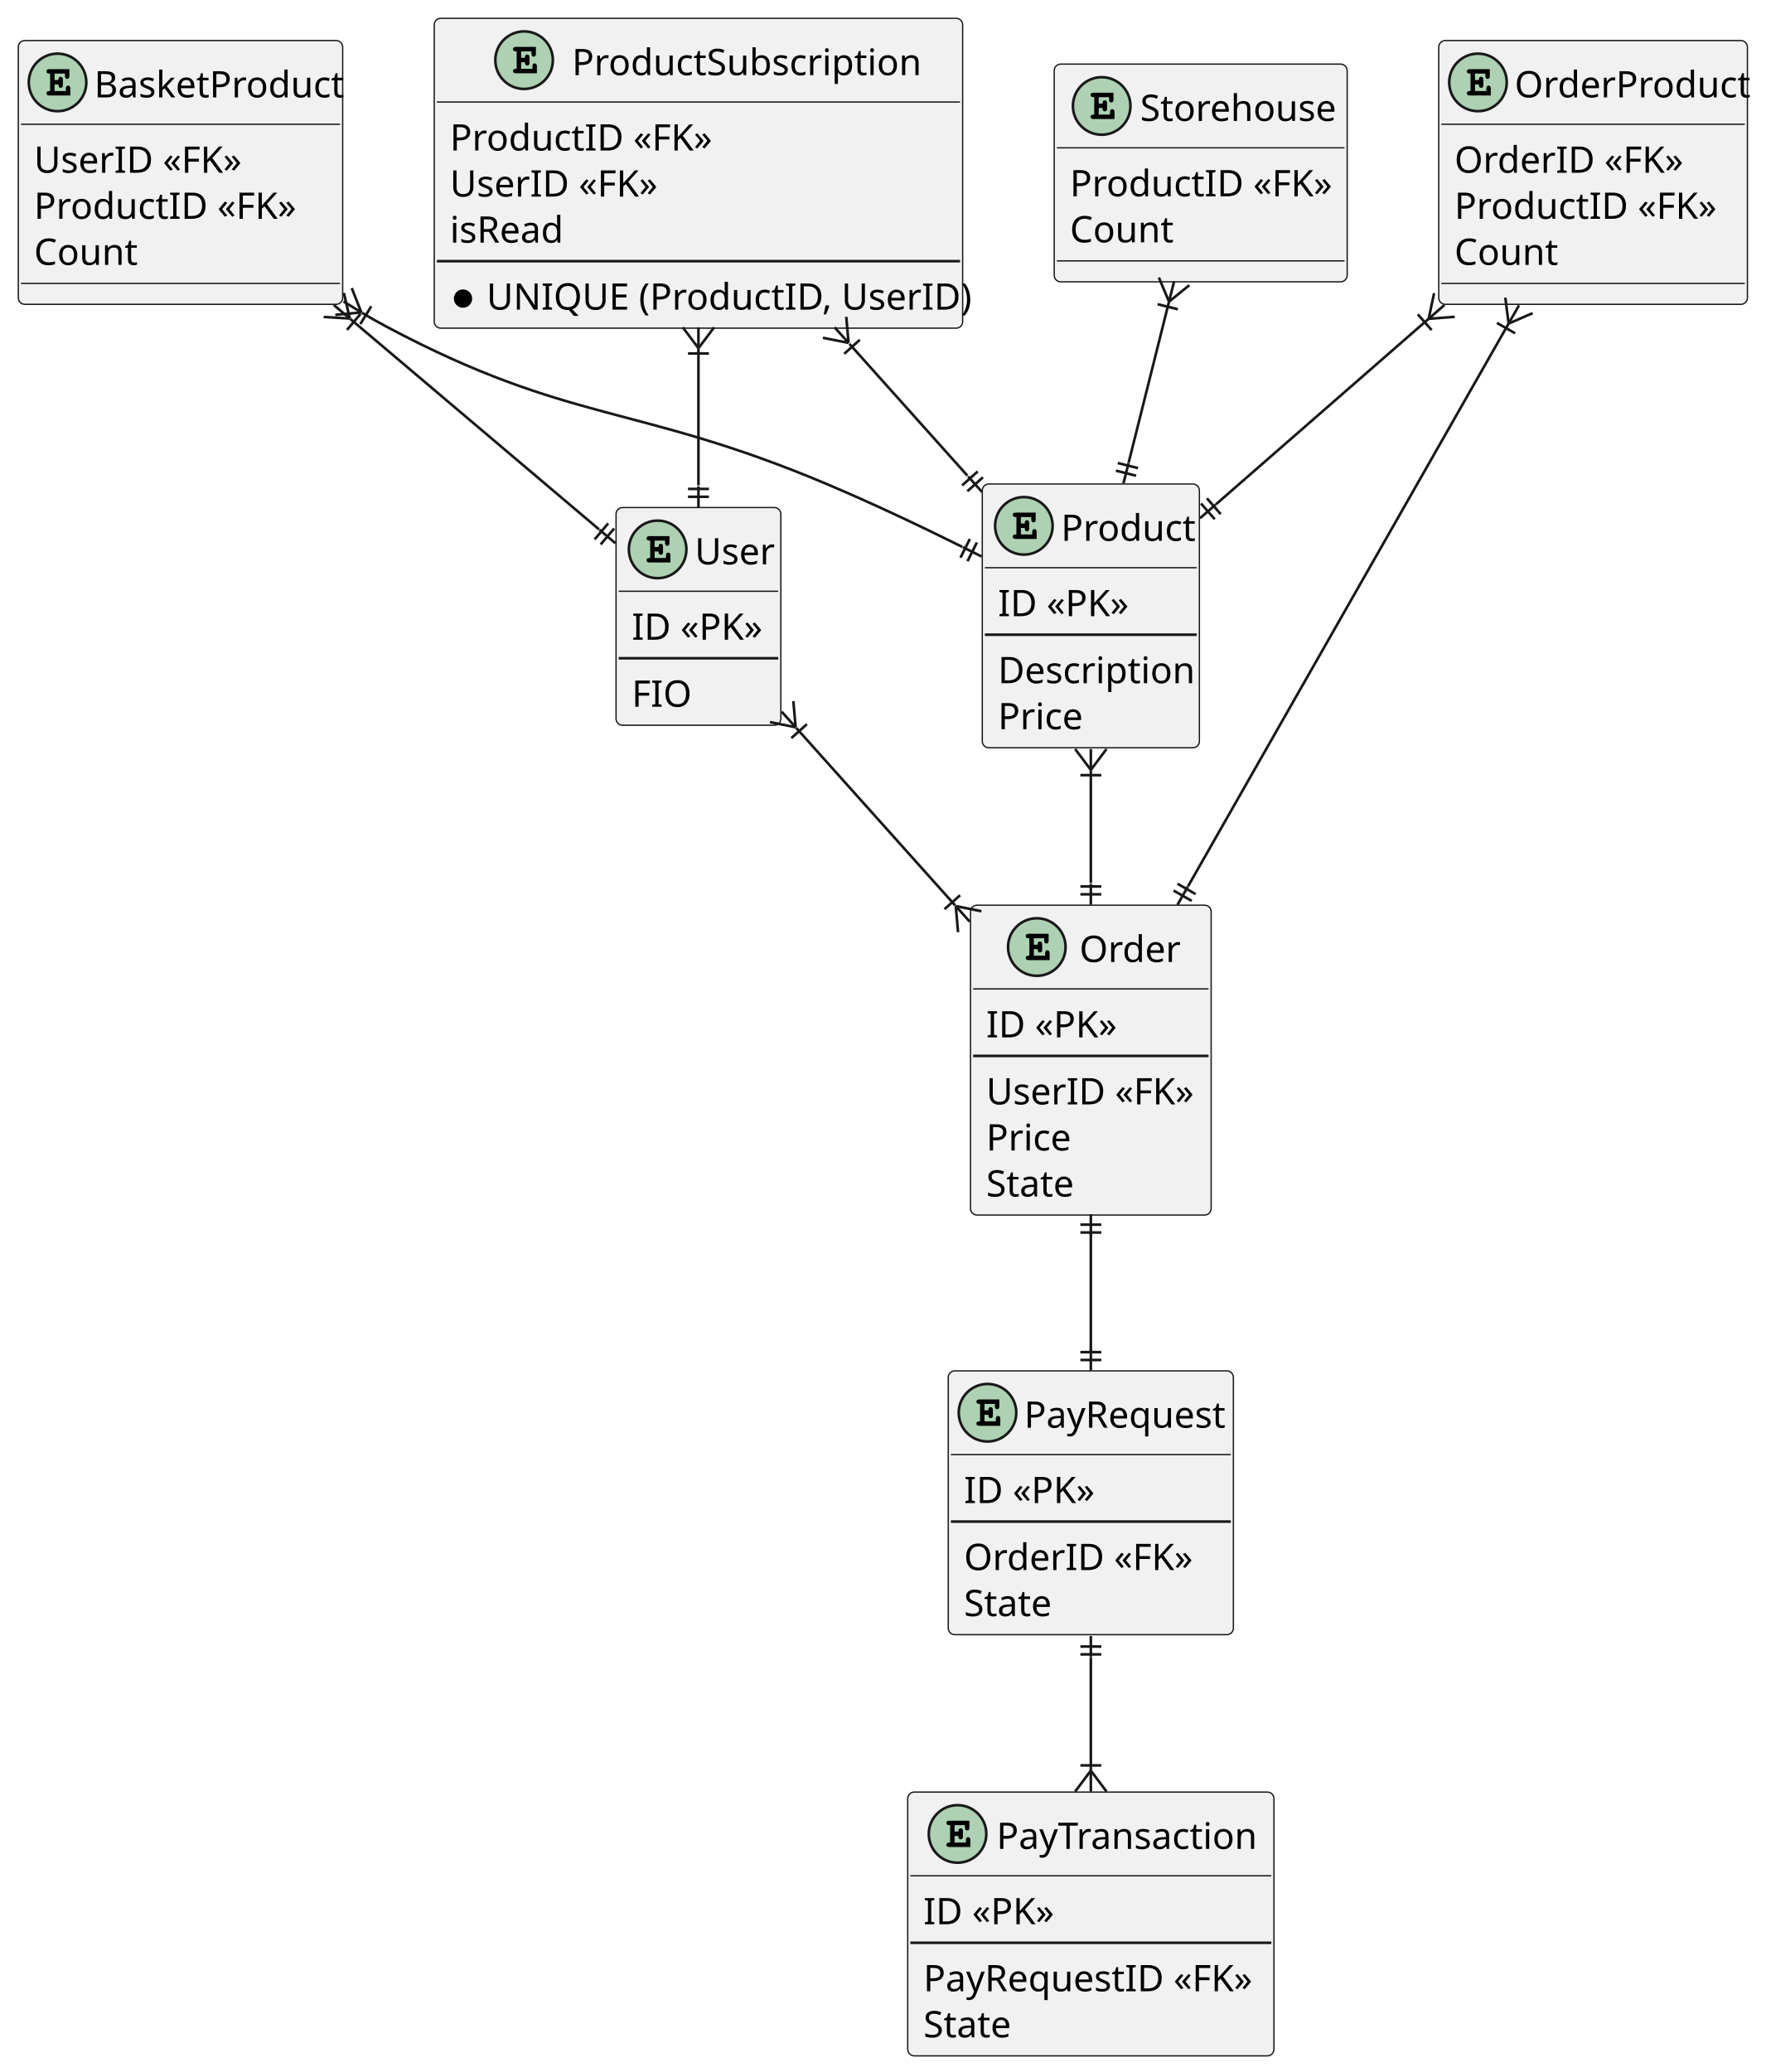
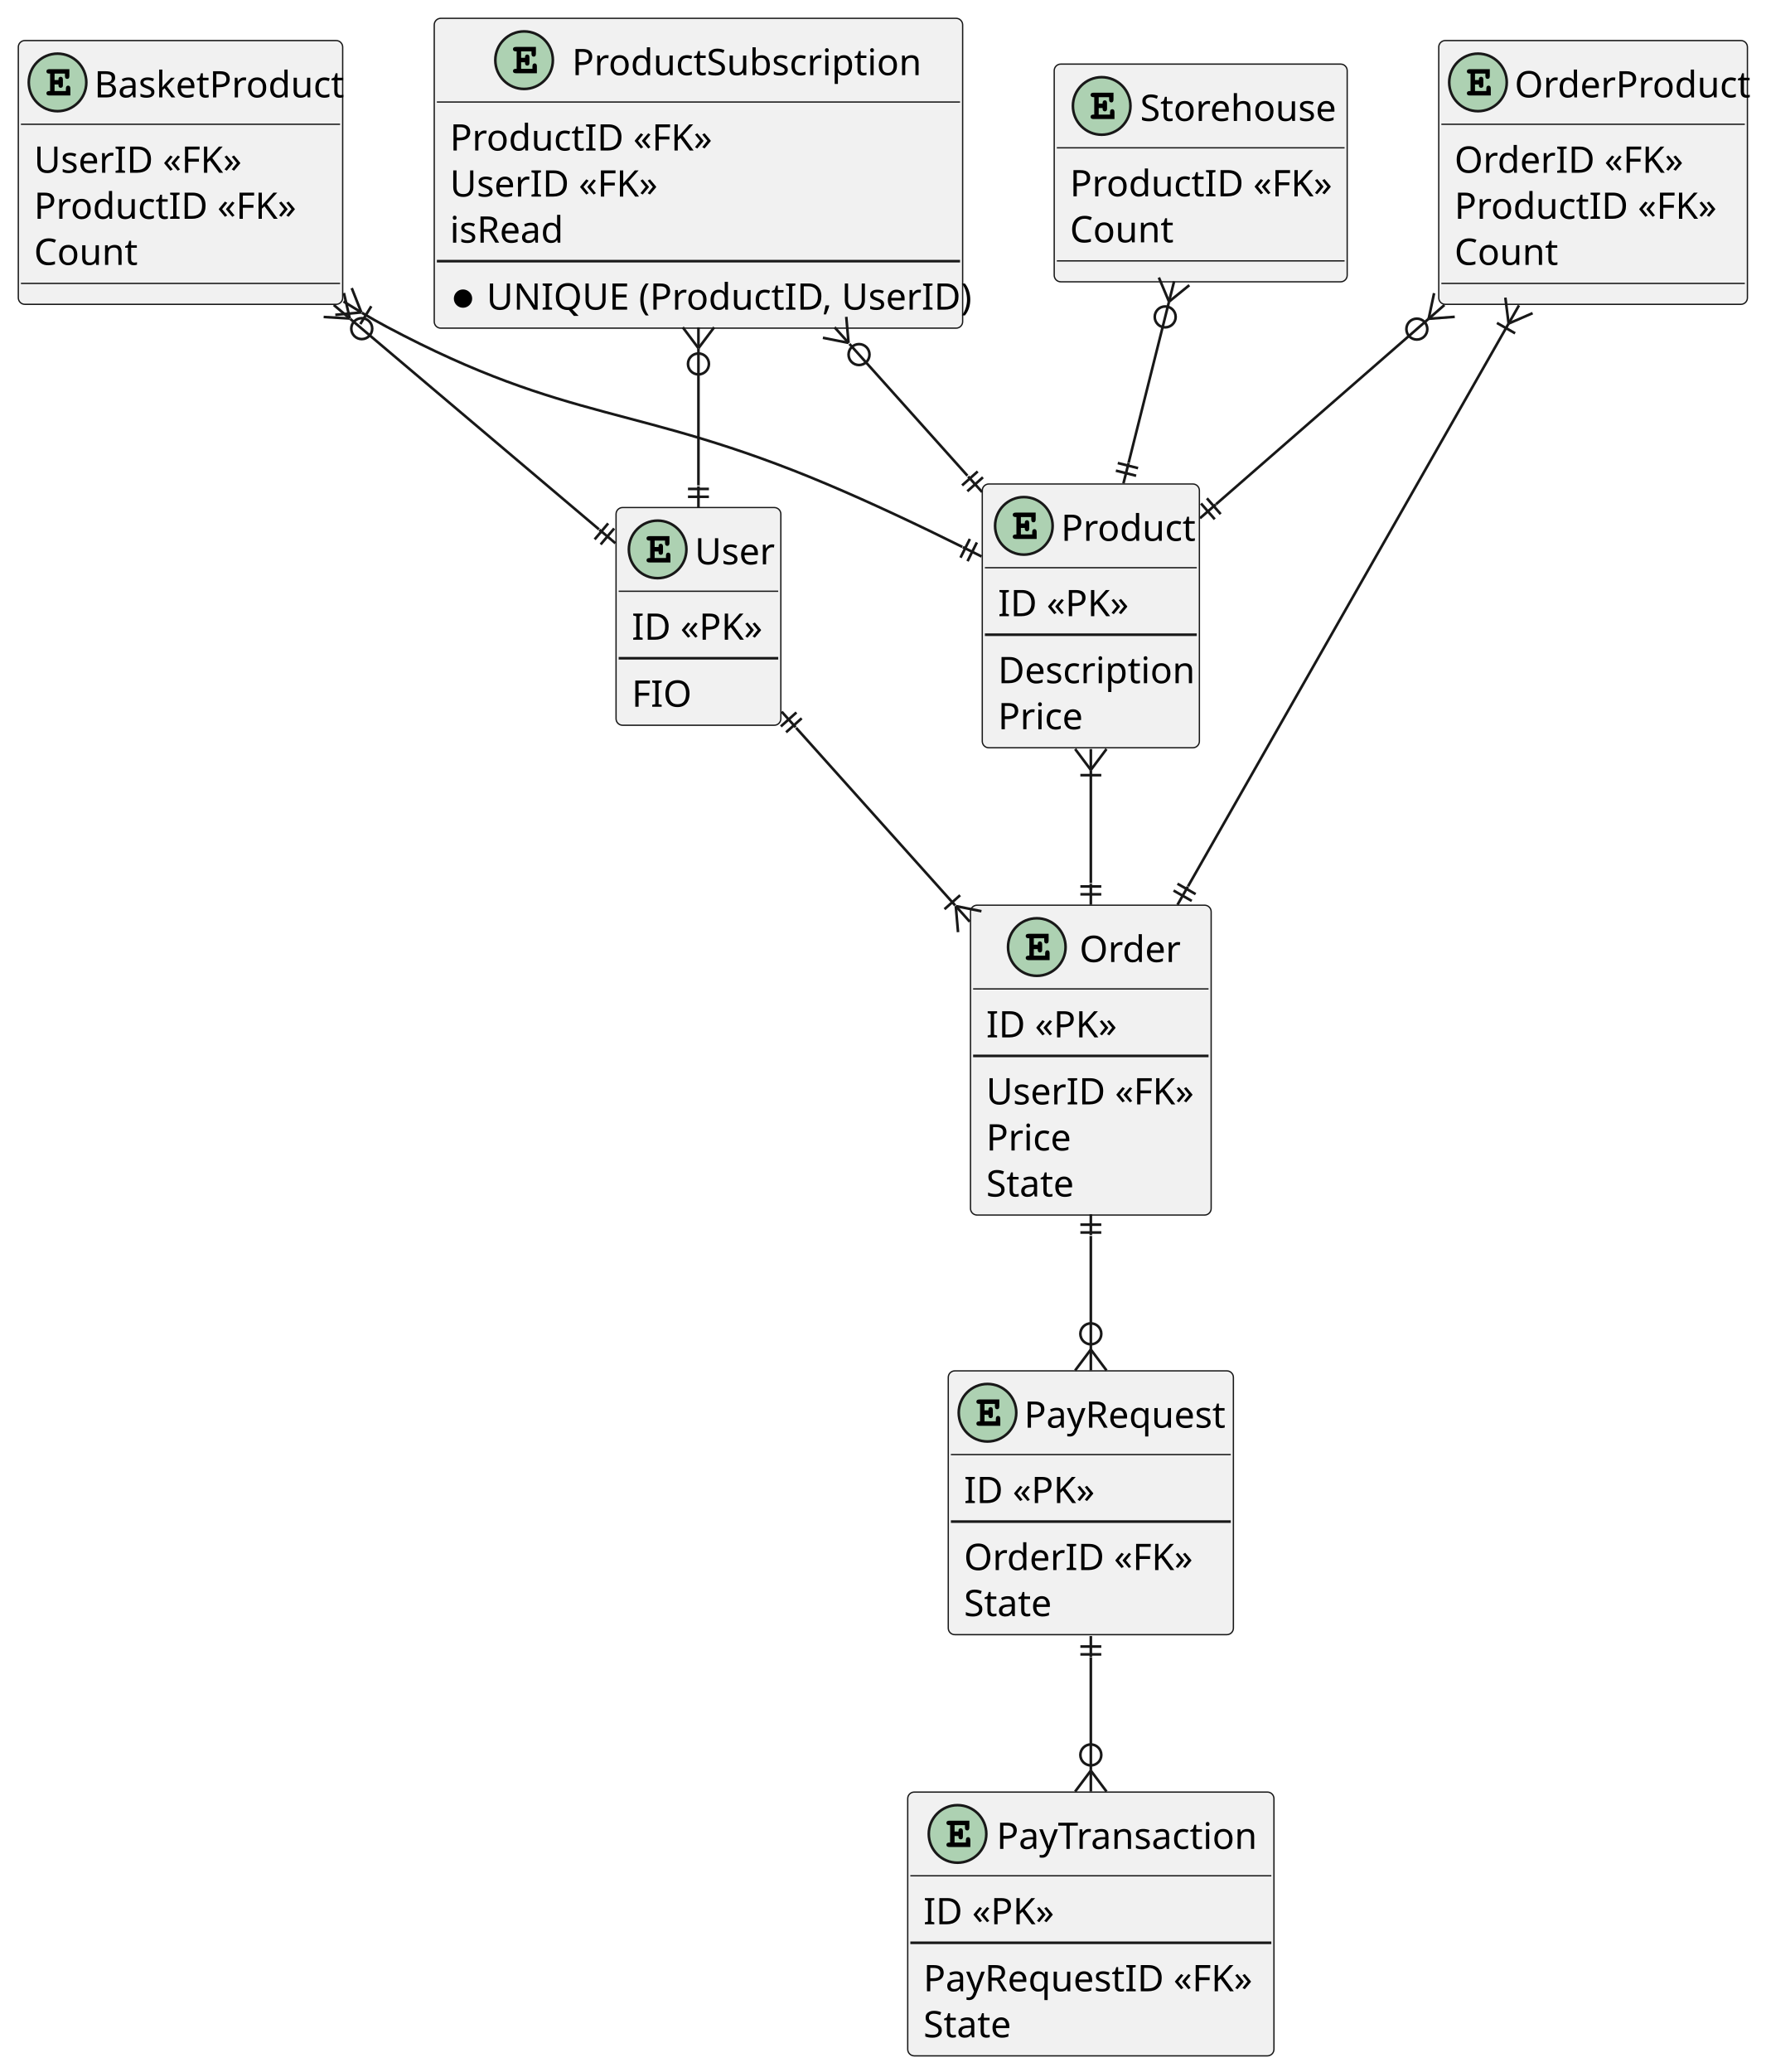
<svg xmlns="http://www.w3.org/2000/svg" version="1.1" width="675px" height="792px" viewBox="0, 0, 675, 792" preserveAspectRatio="none" contentStyleType="text/css" zoomAndPan="magnify" style="background:#FFFFFF;">
  <defs />
  <g>
    <g id="elem_User">
      <rect x="235.5" y="194" width="63" height="83.219" rx="2.5" ry="2.5" id="User" stroke-width="0.5" codeLine="1" style="fill:#F1F1F1;stroke:#181818;" />
      <ellipse cx="251.4" cy="210" rx="11" ry="11" stroke-width="1" style="fill:#ADD1B2;stroke:#181818;" />
-       <path d="M250.259 210.797 L250.259 213.297 L254.588 213.297 L254.588 212.375 Q254.588 211.766 254.83 211.5 Q255.072 211.234 255.447 211.234 Q255.822 211.234 256.056 211.5 Q256.291 211.766 256.291 212.375 L256.291 215 L248.291 215 Q247.666 215 247.408 214.766 Q247.15 214.531 247.15 214.141 Q247.15 213.766 247.416 213.531 Q247.681 213.297 248.291 213.297 L248.556 213.297 L248.556 206.641 L248.291 206.641 Q247.666 206.641 247.408 206.406 Q247.15 206.172 247.15 205.781 Q247.15 205.406 247.408 205.172 Q247.666 204.938 248.291 204.938 L255.916 204.938 L255.916 207.531 Q255.916 208.141 255.689 208.398 Q255.463 208.656 255.072 208.656 Q254.697 208.656 254.463 208.398 Q254.228 208.141 254.228 207.531 L254.228 206.641 L250.259 206.641 L250.259 209.094 L251.744 209.094 Q251.744 208.438 251.869 208.25 Q252.134 207.844 252.603 207.844 Q252.978 207.844 253.213 208.102 Q253.447 208.359 253.447 208.969 L253.447 210.938 Q253.447 211.484 253.322 211.672 Q253.056 212.062 252.603 212.062 Q252.134 212.062 251.869 211.656 Q251.744 211.469 251.744 210.797 L250.259 210.797 Z" style="fill:black;" />
+       <path d="M250.259 210.797 L250.259 213.297 L254.588 213.297 L254.588 212.375 Q254.588 211.766 254.822 211.5 Q255.072 211.234 255.447 211.234 Q255.822 211.234 256.056 211.5 Q256.291 211.766 256.291 212.375 L256.291 215 L248.291 215 Q247.666 215 247.4 214.766 Q247.15 214.531 247.15 214.141 Q247.15 213.766 247.416 213.531 Q247.681 213.297 248.291 213.297 L248.556 213.297 L248.556 206.641 L248.291 206.641 Q247.666 206.641 247.4 206.406 Q247.15 206.172 247.15 205.781 Q247.15 205.406 247.4 205.172 Q247.666 204.938 248.291 204.938 L255.916 204.938 L255.916 207.531 Q255.916 208.141 255.681 208.406 Q255.463 208.656 255.072 208.656 Q254.697 208.656 254.463 208.406 Q254.228 208.141 254.228 207.531 L254.228 206.641 L250.259 206.641 L250.259 209.094 L251.744 209.094 Q251.744 208.438 251.869 208.25 Q252.134 207.844 252.603 207.844 Q252.978 207.844 253.213 208.109 Q253.447 208.359 253.447 208.969 L253.447 210.938 Q253.447 211.484 253.322 211.672 Q253.056 212.062 252.603 212.062 Q252.134 212.062 251.869 211.656 Q251.744 211.469 251.744 210.797 L250.259 210.797 Z" style="fill:black;" />
      <text x="265.6" y="215.728" textLength="29" lengthAdjust="spacing" font-family="sans-serif" font-size="14" style="fill:black;">User</text>
      <line x1="236.5" y1="226" x2="297.5" y2="226" stroke-width="0.5" style="stroke:#181818;" />
      <text x="241.5" y="244.533" textLength="51" lengthAdjust="spacing" font-family="sans-serif" font-size="14" style="fill:black;">ID «PK»</text>
      <line x1="236.5" y1="251.609" x2="297.5" y2="251.609" stroke-width="1" style="stroke:#181818;" />
      <text x="241.5" y="270.143" textLength="23" lengthAdjust="spacing" font-family="sans-serif" font-size="14" style="fill:black;">FIO</text>
    </g>
    <g id="elem_Order">
      <rect x="371" y="346" width="92" height="118.438" rx="2.5" ry="2.5" id="Order" stroke-width="0.5" codeLine="6" style="fill:#F1F1F1;stroke:#181818;" />
      <ellipse cx="396.35" cy="362" rx="11" ry="11" stroke-width="1" style="fill:#ADD1B2;stroke:#181818;" />
-       <path d="M395.209 362.797 L395.209 365.297 L399.538 365.297 L399.538 364.375 Q399.538 363.766 399.78 363.5 Q400.022 363.234 400.397 363.234 Q400.772 363.234 401.006 363.5 Q401.241 363.766 401.241 364.375 L401.241 367 L393.241 367 Q392.616 367 392.358 366.766 Q392.1 366.531 392.1 366.141 Q392.1 365.766 392.366 365.531 Q392.631 365.297 393.241 365.297 L393.506 365.297 L393.506 358.641 L393.241 358.641 Q392.616 358.641 392.358 358.406 Q392.1 358.172 392.1 357.781 Q392.1 357.406 392.358 357.172 Q392.616 356.938 393.241 356.938 L400.866 356.938 L400.866 359.531 Q400.866 360.141 400.639 360.398 Q400.413 360.656 400.022 360.656 Q399.647 360.656 399.413 360.398 Q399.178 360.141 399.178 359.531 L399.178 358.641 L395.209 358.641 L395.209 361.094 L396.694 361.094 Q396.694 360.438 396.819 360.25 Q397.084 359.844 397.553 359.844 Q397.928 359.844 398.163 360.102 Q398.397 360.359 398.397 360.969 L398.397 362.938 Q398.397 363.484 398.272 363.672 Q398.006 364.062 397.553 364.062 Q397.084 364.062 396.819 363.656 Q396.694 363.469 396.694 362.797 L395.209 362.797 Z" style="fill:black;" />
+       <path d="M395.209 362.797 L395.209 365.297 L399.538 365.297 L399.538 364.375 Q399.538 363.766 399.772 363.5 Q400.022 363.234 400.397 363.234 Q400.772 363.234 401.006 363.5 Q401.241 363.766 401.241 364.375 L401.241 367 L393.241 367 Q392.616 367 392.35 366.766 Q392.1 366.531 392.1 366.141 Q392.1 365.766 392.366 365.531 Q392.631 365.297 393.241 365.297 L393.506 365.297 L393.506 358.641 L393.241 358.641 Q392.616 358.641 392.35 358.406 Q392.1 358.172 392.1 357.781 Q392.1 357.406 392.35 357.172 Q392.616 356.938 393.241 356.938 L400.866 356.938 L400.866 359.531 Q400.866 360.141 400.631 360.406 Q400.413 360.656 400.022 360.656 Q399.647 360.656 399.413 360.406 Q399.178 360.141 399.178 359.531 L399.178 358.641 L395.209 358.641 L395.209 361.094 L396.694 361.094 Q396.694 360.438 396.819 360.25 Q397.084 359.844 397.553 359.844 Q397.928 359.844 398.163 360.109 Q398.397 360.359 398.397 360.969 L398.397 362.938 Q398.397 363.484 398.272 363.672 Q398.006 364.062 397.553 364.062 Q397.084 364.062 396.819 363.656 Q396.694 363.469 396.694 362.797 L395.209 362.797 Z" style="fill:black;" />
      <text x="412.65" y="367.728" textLength="37" lengthAdjust="spacing" font-family="sans-serif" font-size="14" style="fill:black;">Order</text>
      <line x1="372" y1="378" x2="462" y2="378" stroke-width="0.5" style="stroke:#181818;" />
      <text x="377" y="396.533" textLength="51" lengthAdjust="spacing" font-family="sans-serif" font-size="14" style="fill:black;">ID «PK»</text>
      <line x1="372" y1="403.609" x2="462" y2="403.609" stroke-width="1" style="stroke:#181818;" />
      <text x="377" y="422.143" textLength="80" lengthAdjust="spacing" font-family="sans-serif" font-size="14" style="fill:black;">UserID «FK»</text>
      <text x="377" y="439.752" textLength="32" lengthAdjust="spacing" font-family="sans-serif" font-size="14" style="fill:black;">Price</text>
      <text x="377" y="457.361" textLength="33" lengthAdjust="spacing" font-family="sans-serif" font-size="14" style="fill:black;">State</text>
    </g>
    <g id="elem_Product">
      <rect x="375.5" y="185" width="83" height="100.828" rx="2.5" ry="2.5" id="Product" stroke-width="0.5" codeLine="18" style="fill:#F1F1F1;stroke:#181818;" />
      <ellipse cx="391.4" cy="201" rx="11" ry="11" stroke-width="1" style="fill:#ADD1B2;stroke:#181818;" />
-       <path d="M390.259 201.797 L390.259 204.297 L394.587 204.297 L394.587 203.375 Q394.587 202.766 394.83 202.5 Q395.072 202.234 395.447 202.234 Q395.822 202.234 396.056 202.5 Q396.291 202.766 396.291 203.375 L396.291 206 L388.291 206 Q387.666 206 387.408 205.766 Q387.15 205.531 387.15 205.141 Q387.15 204.766 387.416 204.531 Q387.681 204.297 388.291 204.297 L388.556 204.297 L388.556 197.641 L388.291 197.641 Q387.666 197.641 387.408 197.406 Q387.15 197.172 387.15 196.781 Q387.15 196.406 387.408 196.172 Q387.666 195.938 388.291 195.938 L395.916 195.938 L395.916 198.531 Q395.916 199.141 395.689 199.398 Q395.462 199.656 395.072 199.656 Q394.697 199.656 394.462 199.398 Q394.228 199.141 394.228 198.531 L394.228 197.641 L390.259 197.641 L390.259 200.094 L391.744 200.094 Q391.744 199.438 391.869 199.25 Q392.134 198.844 392.603 198.844 Q392.978 198.844 393.212 199.102 Q393.447 199.359 393.447 199.969 L393.447 201.938 Q393.447 202.484 393.322 202.672 Q393.056 203.062 392.603 203.062 Q392.134 203.062 391.869 202.656 Q391.744 202.469 391.744 201.797 L390.259 201.797 Z" style="fill:black;" />
+       <path d="M390.259 201.797 L390.259 204.297 L394.587 204.297 L394.587 203.375 Q394.587 202.766 394.822 202.5 Q395.072 202.234 395.447 202.234 Q395.822 202.234 396.056 202.5 Q396.291 202.766 396.291 203.375 L396.291 206 L388.291 206 Q387.666 206 387.4 205.766 Q387.15 205.531 387.15 205.141 Q387.15 204.766 387.416 204.531 Q387.681 204.297 388.291 204.297 L388.556 204.297 L388.556 197.641 L388.291 197.641 Q387.666 197.641 387.4 197.406 Q387.15 197.172 387.15 196.781 Q387.15 196.406 387.4 196.172 Q387.666 195.938 388.291 195.938 L395.916 195.938 L395.916 198.531 Q395.916 199.141 395.681 199.406 Q395.462 199.656 395.072 199.656 Q394.697 199.656 394.462 199.406 Q394.228 199.141 394.228 198.531 L394.228 197.641 L390.259 197.641 L390.259 200.094 L391.744 200.094 Q391.744 199.438 391.869 199.25 Q392.134 198.844 392.603 198.844 Q392.978 198.844 393.212 199.109 Q393.447 199.359 393.447 199.969 L393.447 201.938 Q393.447 202.484 393.322 202.672 Q393.056 203.062 392.603 203.062 Q392.134 203.062 391.869 202.656 Q391.744 202.469 391.744 201.797 L390.259 201.797 Z" style="fill:black;" />
      <text x="405.6" y="206.728" textLength="49" lengthAdjust="spacing" font-family="sans-serif" font-size="14" style="fill:black;">Product</text>
      <line x1="376.5" y1="217" x2="457.5" y2="217" stroke-width="0.5" style="stroke:#181818;" />
      <text x="381.5" y="235.533" textLength="51" lengthAdjust="spacing" font-family="sans-serif" font-size="14" style="fill:black;">ID «PK»</text>
      <line x1="376.5" y1="242.609" x2="457.5" y2="242.609" stroke-width="1" style="stroke:#181818;" />
      <text x="381.5" y="261.143" textLength="71" lengthAdjust="spacing" font-family="sans-serif" font-size="14" style="fill:black;">Description</text>
      <text x="381.5" y="278.752" textLength="32" lengthAdjust="spacing" font-family="sans-serif" font-size="14" style="fill:black;">Price</text>
    </g>
    <g id="elem_BasketProduct">
      <rect x="7" y="15.5" width="124" height="100.828" rx="2.5" ry="2.5" id="BasketProduct" stroke-width="0.5" codeLine="26" style="fill:#F1F1F1;stroke:#181818;" />
      <ellipse cx="22" cy="31.5" rx="11" ry="11" stroke-width="1" style="fill:#ADD1B2;stroke:#181818;" />
-       <path d="M20.859 32.297 L20.859 34.797 L25.188 34.797 L25.188 33.875 Q25.188 33.266 25.43 33 Q25.672 32.734 26.047 32.734 Q26.422 32.734 26.656 33 Q26.891 33.266 26.891 33.875 L26.891 36.5 L18.891 36.5 Q18.266 36.5 18.008 36.266 Q17.75 36.031 17.75 35.641 Q17.75 35.266 18.016 35.031 Q18.281 34.797 18.891 34.797 L19.156 34.797 L19.156 28.141 L18.891 28.141 Q18.266 28.141 18.008 27.906 Q17.75 27.672 17.75 27.281 Q17.75 26.906 18.008 26.672 Q18.266 26.438 18.891 26.438 L26.516 26.438 L26.516 29.031 Q26.516 29.641 26.289 29.898 Q26.062 30.156 25.672 30.156 Q25.297 30.156 25.062 29.898 Q24.828 29.641 24.828 29.031 L24.828 28.141 L20.859 28.141 L20.859 30.594 L22.344 30.594 Q22.344 29.938 22.469 29.75 Q22.734 29.344 23.203 29.344 Q23.578 29.344 23.812 29.602 Q24.047 29.859 24.047 30.469 L24.047 32.438 Q24.047 32.984 23.922 33.172 Q23.656 33.562 23.203 33.562 Q22.734 33.562 22.469 33.156 Q22.344 32.969 22.344 32.297 L20.859 32.297 Z" style="fill:black;" />
+       <path d="M20.859 32.297 L20.859 34.797 L25.188 34.797 L25.188 33.875 Q25.188 33.266 25.422 33 Q25.672 32.734 26.047 32.734 Q26.422 32.734 26.656 33 Q26.891 33.266 26.891 33.875 L26.891 36.5 L18.891 36.5 Q18.266 36.5 18 36.266 Q17.75 36.031 17.75 35.641 Q17.75 35.266 18.016 35.031 Q18.281 34.797 18.891 34.797 L19.156 34.797 L19.156 28.141 L18.891 28.141 Q18.266 28.141 18 27.906 Q17.75 27.672 17.75 27.281 Q17.75 26.906 18 26.672 Q18.266 26.438 18.891 26.438 L26.516 26.438 L26.516 29.031 Q26.516 29.641 26.281 29.906 Q26.062 30.156 25.672 30.156 Q25.297 30.156 25.062 29.906 Q24.828 29.641 24.828 29.031 L24.828 28.141 L20.859 28.141 L20.859 30.594 L22.344 30.594 Q22.344 29.938 22.469 29.75 Q22.734 29.344 23.203 29.344 Q23.578 29.344 23.812 29.609 Q24.047 29.859 24.047 30.469 L24.047 32.438 Q24.047 32.984 23.922 33.172 Q23.656 33.562 23.203 33.562 Q22.734 33.562 22.469 33.156 Q22.344 32.969 22.344 32.297 L20.859 32.297 Z" style="fill:black;" />
      <text x="36" y="37.228" textLength="92" lengthAdjust="spacing" font-family="sans-serif" font-size="14" style="fill:black;">BasketProduct</text>
      <line x1="8" y1="47.5" x2="130" y2="47.5" stroke-width="0.5" style="stroke:#181818;" />
      <text x="13" y="66.033" textLength="80" lengthAdjust="spacing" font-family="sans-serif" font-size="14" style="fill:black;">UserID «FK»</text>
      <text x="13" y="83.643" textLength="100" lengthAdjust="spacing" font-family="sans-serif" font-size="14" style="fill:black;">ProductID «FK»</text>
      <text x="13" y="101.252" textLength="38" lengthAdjust="spacing" font-family="sans-serif" font-size="14" style="fill:black;">Count</text>
      <line x1="8" y1="108.328" x2="130" y2="108.328" stroke-width="0.5" style="stroke:#181818;" />
    </g>
    <g id="elem_OrderProduct">
      <rect x="550" y="15.5" width="118" height="100.828" rx="2.5" ry="2.5" id="OrderProduct" stroke-width="0.5" codeLine="32" style="fill:#F1F1F1;stroke:#181818;" />
      <ellipse cx="565" cy="31.5" rx="11" ry="11" stroke-width="1" style="fill:#ADD1B2;stroke:#181818;" />
-       <path d="M563.859 32.297 L563.859 34.797 L568.188 34.797 L568.188 33.875 Q568.188 33.266 568.43 33 Q568.672 32.734 569.047 32.734 Q569.422 32.734 569.656 33 Q569.891 33.266 569.891 33.875 L569.891 36.5 L561.891 36.5 Q561.266 36.5 561.008 36.266 Q560.75 36.031 560.75 35.641 Q560.75 35.266 561.016 35.031 Q561.281 34.797 561.891 34.797 L562.156 34.797 L562.156 28.141 L561.891 28.141 Q561.266 28.141 561.008 27.906 Q560.75 27.672 560.75 27.281 Q560.75 26.906 561.008 26.672 Q561.266 26.438 561.891 26.438 L569.516 26.438 L569.516 29.031 Q569.516 29.641 569.289 29.898 Q569.062 30.156 568.672 30.156 Q568.297 30.156 568.062 29.898 Q567.828 29.641 567.828 29.031 L567.828 28.141 L563.859 28.141 L563.859 30.594 L565.344 30.594 Q565.344 29.938 565.469 29.75 Q565.734 29.344 566.203 29.344 Q566.578 29.344 566.812 29.602 Q567.047 29.859 567.047 30.469 L567.047 32.438 Q567.047 32.984 566.922 33.172 Q566.656 33.562 566.203 33.562 Q565.734 33.562 565.469 33.156 Q565.344 32.969 565.344 32.297 L563.859 32.297 Z" style="fill:black;" />
+       <path d="M563.859 32.297 L563.859 34.797 L568.188 34.797 L568.188 33.875 Q568.188 33.266 568.422 33 Q568.672 32.734 569.047 32.734 Q569.422 32.734 569.656 33 Q569.891 33.266 569.891 33.875 L569.891 36.5 L561.891 36.5 Q561.266 36.5 561 36.266 Q560.75 36.031 560.75 35.641 Q560.75 35.266 561.016 35.031 Q561.281 34.797 561.891 34.797 L562.156 34.797 L562.156 28.141 L561.891 28.141 Q561.266 28.141 561 27.906 Q560.75 27.672 560.75 27.281 Q560.75 26.906 561 26.672 Q561.266 26.438 561.891 26.438 L569.516 26.438 L569.516 29.031 Q569.516 29.641 569.281 29.906 Q569.062 30.156 568.672 30.156 Q568.297 30.156 568.062 29.906 Q567.828 29.641 567.828 29.031 L567.828 28.141 L563.859 28.141 L563.859 30.594 L565.344 30.594 Q565.344 29.938 565.469 29.75 Q565.734 29.344 566.203 29.344 Q566.578 29.344 566.812 29.609 Q567.047 29.859 567.047 30.469 L567.047 32.438 Q567.047 32.984 566.922 33.172 Q566.656 33.562 566.203 33.562 Q565.734 33.562 565.469 33.156 Q565.344 32.969 565.344 32.297 L563.859 32.297 Z" style="fill:black;" />
      <text x="579" y="37.228" textLength="86" lengthAdjust="spacing" font-family="sans-serif" font-size="14" style="fill:black;">OrderProduct</text>
      <line x1="551" y1="47.5" x2="667" y2="47.5" stroke-width="0.5" style="stroke:#181818;" />
      <text x="556" y="66.033" textLength="88" lengthAdjust="spacing" font-family="sans-serif" font-size="14" style="fill:black;">OrderID «FK»</text>
      <text x="556" y="83.643" textLength="100" lengthAdjust="spacing" font-family="sans-serif" font-size="14" style="fill:black;">ProductID «FK»</text>
      <text x="556" y="101.252" textLength="38" lengthAdjust="spacing" font-family="sans-serif" font-size="14" style="fill:black;">Count</text>
      <line x1="551" y1="108.328" x2="667" y2="108.328" stroke-width="0.5" style="stroke:#181818;" />
    </g>
    <g id="elem_PayRequest">
      <rect x="362.5" y="524" width="109" height="100.828" rx="2.5" ry="2.5" id="PayRequest" stroke-width="0.5" codeLine="39" style="fill:#F1F1F1;stroke:#181818;" />
      <ellipse cx="377.5" cy="540" rx="11" ry="11" stroke-width="1" style="fill:#ADD1B2;stroke:#181818;" />
-       <path d="M376.359 540.797 L376.359 543.297 L380.688 543.297 L380.688 542.375 Q380.688 541.766 380.93 541.5 Q381.172 541.234 381.547 541.234 Q381.922 541.234 382.156 541.5 Q382.391 541.766 382.391 542.375 L382.391 545 L374.391 545 Q373.766 545 373.508 544.766 Q373.25 544.531 373.25 544.141 Q373.25 543.766 373.516 543.531 Q373.781 543.297 374.391 543.297 L374.656 543.297 L374.656 536.641 L374.391 536.641 Q373.766 536.641 373.508 536.406 Q373.25 536.172 373.25 535.781 Q373.25 535.406 373.508 535.172 Q373.766 534.938 374.391 534.938 L382.016 534.938 L382.016 537.531 Q382.016 538.141 381.789 538.398 Q381.562 538.656 381.172 538.656 Q380.797 538.656 380.562 538.398 Q380.328 538.141 380.328 537.531 L380.328 536.641 L376.359 536.641 L376.359 539.094 L377.844 539.094 Q377.844 538.438 377.969 538.25 Q378.234 537.844 378.703 537.844 Q379.078 537.844 379.312 538.102 Q379.547 538.359 379.547 538.969 L379.547 540.938 Q379.547 541.484 379.422 541.672 Q379.156 542.062 378.703 542.062 Q378.234 542.062 377.969 541.656 Q377.844 541.469 377.844 540.797 L376.359 540.797 Z" style="fill:black;" />
+       <path d="M376.359 540.797 L376.359 543.297 L380.688 543.297 L380.688 542.375 Q380.688 541.766 380.922 541.5 Q381.172 541.234 381.547 541.234 Q381.922 541.234 382.156 541.5 Q382.391 541.766 382.391 542.375 L382.391 545 L374.391 545 Q373.766 545 373.5 544.766 Q373.25 544.531 373.25 544.141 Q373.25 543.766 373.516 543.531 Q373.781 543.297 374.391 543.297 L374.656 543.297 L374.656 536.641 L374.391 536.641 Q373.766 536.641 373.5 536.406 Q373.25 536.172 373.25 535.781 Q373.25 535.406 373.5 535.172 Q373.766 534.938 374.391 534.938 L382.016 534.938 L382.016 537.531 Q382.016 538.141 381.781 538.406 Q381.562 538.656 381.172 538.656 Q380.797 538.656 380.562 538.406 Q380.328 538.141 380.328 537.531 L380.328 536.641 L376.359 536.641 L376.359 539.094 L377.844 539.094 Q377.844 538.438 377.969 538.25 Q378.234 537.844 378.703 537.844 Q379.078 537.844 379.312 538.109 Q379.547 538.359 379.547 538.969 L379.547 540.938 Q379.547 541.484 379.422 541.672 Q379.156 542.062 378.703 542.062 Q378.234 542.062 377.969 541.656 Q377.844 541.469 377.844 540.797 L376.359 540.797 Z" style="fill:black;" />
      <text x="391.5" y="545.729" textLength="77" lengthAdjust="spacing" font-family="sans-serif" font-size="14" style="fill:black;">PayRequest</text>
      <line x1="363.5" y1="556" x2="470.5" y2="556" stroke-width="0.5" style="stroke:#181818;" />
      <text x="368.5" y="574.533" textLength="51" lengthAdjust="spacing" font-family="sans-serif" font-size="14" style="fill:black;">ID «PK»</text>
      <line x1="363.5" y1="581.609" x2="470.5" y2="581.609" stroke-width="1" style="stroke:#181818;" />
      <text x="368.5" y="600.143" textLength="88" lengthAdjust="spacing" font-family="sans-serif" font-size="14" style="fill:black;">OrderID «FK»</text>
      <text x="368.5" y="617.752" textLength="33" lengthAdjust="spacing" font-family="sans-serif" font-size="14" style="fill:black;">State</text>
    </g>
    <g id="elem_PayTransaction">
      <rect x="347" y="685" width="140" height="100.828" rx="2.5" ry="2.5" id="PayTransaction" stroke-width="0.5" codeLine="46" style="fill:#F1F1F1;stroke:#181818;" />
      <ellipse cx="366.05" cy="701" rx="11" ry="11" stroke-width="1" style="fill:#ADD1B2;stroke:#181818;" />
-       <path d="M364.909 701.797 L364.909 704.297 L369.238 704.297 L369.238 703.375 Q369.238 702.766 369.48 702.5 Q369.722 702.234 370.097 702.234 Q370.472 702.234 370.706 702.5 Q370.941 702.766 370.941 703.375 L370.941 706 L362.941 706 Q362.316 706 362.058 705.766 Q361.8 705.531 361.8 705.141 Q361.8 704.766 362.066 704.531 Q362.331 704.297 362.941 704.297 L363.206 704.297 L363.206 697.641 L362.941 697.641 Q362.316 697.641 362.058 697.406 Q361.8 697.172 361.8 696.781 Q361.8 696.406 362.058 696.172 Q362.316 695.938 362.941 695.938 L370.566 695.938 L370.566 698.531 Q370.566 699.141 370.339 699.398 Q370.113 699.656 369.722 699.656 Q369.347 699.656 369.113 699.398 Q368.878 699.141 368.878 698.531 L368.878 697.641 L364.909 697.641 L364.909 700.094 L366.394 700.094 Q366.394 699.438 366.519 699.25 Q366.784 698.844 367.253 698.844 Q367.628 698.844 367.863 699.102 Q368.097 699.359 368.097 699.969 L368.097 701.938 Q368.097 702.484 367.972 702.672 Q367.706 703.062 367.253 703.062 Q366.784 703.062 366.519 702.656 Q366.394 702.469 366.394 701.797 L364.909 701.797 Z" style="fill:black;" />
+       <path d="M364.909 701.797 L364.909 704.297 L369.238 704.297 L369.238 703.375 Q369.238 702.766 369.472 702.5 Q369.722 702.234 370.097 702.234 Q370.472 702.234 370.706 702.5 Q370.941 702.766 370.941 703.375 L370.941 706 L362.941 706 Q362.316 706 362.05 705.766 Q361.8 705.531 361.8 705.141 Q361.8 704.766 362.066 704.531 Q362.331 704.297 362.941 704.297 L363.206 704.297 L363.206 697.641 L362.941 697.641 Q362.316 697.641 362.05 697.406 Q361.8 697.172 361.8 696.781 Q361.8 696.406 362.05 696.172 Q362.316 695.938 362.941 695.938 L370.566 695.938 L370.566 698.531 Q370.566 699.141 370.331 699.406 Q370.113 699.656 369.722 699.656 Q369.347 699.656 369.113 699.406 Q368.878 699.141 368.878 698.531 L368.878 697.641 L364.909 697.641 L364.909 700.094 L366.394 700.094 Q366.394 699.438 366.519 699.25 Q366.784 698.844 367.253 698.844 Q367.628 698.844 367.863 699.109 Q368.097 699.359 368.097 699.969 L368.097 701.938 Q368.097 702.484 367.972 702.672 Q367.706 703.062 367.253 703.062 Q366.784 703.062 366.519 702.656 Q366.394 702.469 366.394 701.797 L364.909 701.797 Z" style="fill:black;" />
      <text x="380.95" y="706.729" textLength="99" lengthAdjust="spacing" font-family="sans-serif" font-size="14" style="fill:black;">PayTransaction</text>
      <line x1="348" y1="717" x2="486" y2="717" stroke-width="0.5" style="stroke:#181818;" />
      <text x="353" y="735.533" textLength="51" lengthAdjust="spacing" font-family="sans-serif" font-size="14" style="fill:black;">ID «PK»</text>
      <line x1="348" y1="742.609" x2="486" y2="742.609" stroke-width="1" style="stroke:#181818;" />
      <text x="353" y="761.143" textLength="128" lengthAdjust="spacing" font-family="sans-serif" font-size="14" style="fill:black;">PayRequestID «FK»</text>
      <text x="353" y="778.752" textLength="33" lengthAdjust="spacing" font-family="sans-serif" font-size="14" style="fill:black;">State</text>
    </g>
    <g id="elem_Storehouse">
      <rect x="403" y="24.5" width="112" height="83.219" rx="2.5" ry="2.5" id="Storehouse" stroke-width="0.5" codeLine="53" style="fill:#F1F1F1;stroke:#181818;" />
      <ellipse cx="421.15" cy="40.5" rx="11" ry="11" stroke-width="1" style="fill:#ADD1B2;stroke:#181818;" />
-       <path d="M420.009 41.297 L420.009 43.797 L424.337 43.797 L424.337 42.875 Q424.337 42.266 424.58 42 Q424.822 41.734 425.197 41.734 Q425.572 41.734 425.806 42 Q426.041 42.266 426.041 42.875 L426.041 45.5 L418.041 45.5 Q417.416 45.5 417.158 45.266 Q416.9 45.031 416.9 44.641 Q416.9 44.266 417.166 44.031 Q417.431 43.797 418.041 43.797 L418.306 43.797 L418.306 37.141 L418.041 37.141 Q417.416 37.141 417.158 36.906 Q416.9 36.672 416.9 36.281 Q416.9 35.906 417.158 35.672 Q417.416 35.438 418.041 35.438 L425.666 35.438 L425.666 38.031 Q425.666 38.641 425.439 38.898 Q425.212 39.156 424.822 39.156 Q424.447 39.156 424.212 38.898 Q423.978 38.641 423.978 38.031 L423.978 37.141 L420.009 37.141 L420.009 39.594 L421.494 39.594 Q421.494 38.938 421.619 38.75 Q421.884 38.344 422.353 38.344 Q422.728 38.344 422.962 38.602 Q423.197 38.859 423.197 39.469 L423.197 41.438 Q423.197 41.984 423.072 42.172 Q422.806 42.562 422.353 42.562 Q421.884 42.562 421.619 42.156 Q421.494 41.969 421.494 41.297 L420.009 41.297 Z" style="fill:black;" />
+       <path d="M420.009 41.297 L420.009 43.797 L424.337 43.797 L424.337 42.875 Q424.337 42.266 424.572 42 Q424.822 41.734 425.197 41.734 Q425.572 41.734 425.806 42 Q426.041 42.266 426.041 42.875 L426.041 45.5 L418.041 45.5 Q417.416 45.5 417.15 45.266 Q416.9 45.031 416.9 44.641 Q416.9 44.266 417.166 44.031 Q417.431 43.797 418.041 43.797 L418.306 43.797 L418.306 37.141 L418.041 37.141 Q417.416 37.141 417.15 36.906 Q416.9 36.672 416.9 36.281 Q416.9 35.906 417.15 35.672 Q417.416 35.438 418.041 35.438 L425.666 35.438 L425.666 38.031 Q425.666 38.641 425.431 38.906 Q425.212 39.156 424.822 39.156 Q424.447 39.156 424.212 38.906 Q423.978 38.641 423.978 38.031 L423.978 37.141 L420.009 37.141 L420.009 39.594 L421.494 39.594 Q421.494 38.938 421.619 38.75 Q421.884 38.344 422.353 38.344 Q422.728 38.344 422.962 38.609 Q423.197 38.859 423.197 39.469 L423.197 41.438 Q423.197 41.984 423.072 42.172 Q422.806 42.562 422.353 42.562 Q421.884 42.562 421.619 42.156 Q421.494 41.969 421.494 41.297 L420.009 41.297 Z" style="fill:black;" />
      <text x="435.85" y="46.228" textLength="73" lengthAdjust="spacing" font-family="sans-serif" font-size="14" style="fill:black;">Storehouse</text>
      <line x1="404" y1="56.5" x2="514" y2="56.5" stroke-width="0.5" style="stroke:#181818;" />
      <text x="409" y="75.033" textLength="100" lengthAdjust="spacing" font-family="sans-serif" font-size="14" style="fill:black;">ProductID «FK»</text>
      <text x="409" y="92.643" textLength="38" lengthAdjust="spacing" font-family="sans-serif" font-size="14" style="fill:black;">Count</text>
      <line x1="404" y1="99.719" x2="514" y2="99.719" stroke-width="0.5" style="stroke:#181818;" />
    </g>
    <g id="elem_ProductSubscription">
      <rect x="166" y="7" width="202" height="118.438" rx="2.5" ry="2.5" id="ProductSubscription" stroke-width="0.5" codeLine="58" style="fill:#F1F1F1;stroke:#181818;" />
      <ellipse cx="200.35" cy="23" rx="11" ry="11" stroke-width="1" style="fill:#ADD1B2;stroke:#181818;" />
-       <path d="M199.209 23.797 L199.209 26.297 L203.537 26.297 L203.537 25.375 Q203.537 24.766 203.78 24.5 Q204.022 24.234 204.397 24.234 Q204.772 24.234 205.006 24.5 Q205.241 24.766 205.241 25.375 L205.241 28 L197.241 28 Q196.616 28 196.358 27.766 Q196.1 27.531 196.1 27.141 Q196.1 26.766 196.366 26.531 Q196.631 26.297 197.241 26.297 L197.506 26.297 L197.506 19.641 L197.241 19.641 Q196.616 19.641 196.358 19.406 Q196.1 19.172 196.1 18.781 Q196.1 18.406 196.358 18.172 Q196.616 17.938 197.241 17.938 L204.866 17.938 L204.866 20.531 Q204.866 21.141 204.639 21.398 Q204.412 21.656 204.022 21.656 Q203.647 21.656 203.412 21.398 Q203.178 21.141 203.178 20.531 L203.178 19.641 L199.209 19.641 L199.209 22.094 L200.694 22.094 Q200.694 21.438 200.819 21.25 Q201.084 20.844 201.553 20.844 Q201.928 20.844 202.162 21.102 Q202.397 21.359 202.397 21.969 L202.397 23.938 Q202.397 24.484 202.272 24.672 Q202.006 25.062 201.553 25.062 Q201.084 25.062 200.819 24.656 Q200.694 24.469 200.694 23.797 L199.209 23.797 Z" style="fill:black;" />
+       <path d="M199.209 23.797 L199.209 26.297 L203.537 26.297 L203.537 25.375 Q203.537 24.766 203.772 24.5 Q204.022 24.234 204.397 24.234 Q204.772 24.234 205.006 24.5 Q205.241 24.766 205.241 25.375 L205.241 28 L197.241 28 Q196.616 28 196.35 27.766 Q196.1 27.531 196.1 27.141 Q196.1 26.766 196.366 26.531 Q196.631 26.297 197.241 26.297 L197.506 26.297 L197.506 19.641 L197.241 19.641 Q196.616 19.641 196.35 19.406 Q196.1 19.172 196.1 18.781 Q196.1 18.406 196.35 18.172 Q196.616 17.938 197.241 17.938 L204.866 17.938 L204.866 20.531 Q204.866 21.141 204.631 21.406 Q204.412 21.656 204.022 21.656 Q203.647 21.656 203.412 21.406 Q203.178 21.141 203.178 20.531 L203.178 19.641 L199.209 19.641 L199.209 22.094 L200.694 22.094 Q200.694 21.438 200.819 21.25 Q201.084 20.844 201.553 20.844 Q201.928 20.844 202.162 21.109 Q202.397 21.359 202.397 21.969 L202.397 23.938 Q202.397 24.484 202.272 24.672 Q202.006 25.062 201.553 25.062 Q201.084 25.062 200.819 24.656 Q200.694 24.469 200.694 23.797 L199.209 23.797 Z" style="fill:black;" />
      <text x="218.65" y="28.729" textLength="127" lengthAdjust="spacing" font-family="sans-serif" font-size="14" style="fill:black;">ProductSubscription</text>
      <line x1="167" y1="39" x2="367" y2="39" stroke-width="0.5" style="stroke:#181818;" />
      <text x="172" y="57.533" textLength="100" lengthAdjust="spacing" font-family="sans-serif" font-size="14" style="fill:black;">ProductID «FK»</text>
      <text x="172" y="75.143" textLength="80" lengthAdjust="spacing" font-family="sans-serif" font-size="14" style="fill:black;">UserID «FK»</text>
      <text x="172" y="92.752" textLength="44" lengthAdjust="spacing" font-family="sans-serif" font-size="14" style="fill:black;">isRead</text>
      <line x1="167" y1="99.828" x2="367" y2="99.828" stroke-width="1" style="stroke:#181818;" />
      <ellipse cx="177" cy="114.133" rx="3" ry="3" stroke-width="1" style="fill:black;stroke:black;" />
      <text x="186" y="118.361" textLength="176" lengthAdjust="spacing" font-family="sans-serif" font-size="14" style="fill:black;">UNIQUE (ProductID, UserID)</text>
    </g>
    <g id="link_User_Order">
      <path d="M304.34 278.2 C322.71 298.71 345.14 323.76 365.14 346.09" id="User-Order" stroke-width="1" codeLine="67" style="fill:none;stroke:#181818;" />
      <line x1="365.377" y1="346.347" x2="375.182" y2="348.31" stroke-width="1" style="stroke:#181818;" />
      <line x1="365.377" y1="346.347" x2="366.238" y2="356.31" stroke-width="1" style="stroke:#181818;" />
      <line x1="365.377" y1="346.347" x2="370.71" y2="352.31" stroke-width="1" style="stroke:#181818;" />
      <line x1="367.024" y1="342.19" x2="361.062" y2="347.523" stroke-width="1" style="stroke:#181818;" />
-       <line x1="304.151" y1="277.976" x2="294.343" y2="276.026" stroke-width="1" style="stroke:#181818;" />
-       <line x1="304.151" y1="277.976" x2="303.277" y2="268.014" stroke-width="1" style="stroke:#181818;" />
+       <line x1="298.503" y1="277.668" x2="304.459" y2="272.327" stroke-width="1" style="stroke:#181818;" />
+       <line x1="300.506" y1="279.902" x2="306.462" y2="274.56" stroke-width="1" style="stroke:#181818;" />
      <line x1="304.151" y1="277.976" x2="298.81" y2="272.02" stroke-width="1" style="stroke:#181818;" />
-       <line x1="302.509" y1="282.135" x2="308.465" y2="276.794" stroke-width="1" style="stroke:#181818;" />
    </g>
    <g id="link_BasketProduct_User">
      <path d="M133.88 121.88 C165.36 148.52 202.09 179.59 228.98 202.34" id="BasketProduct-User" stroke-width="1" codeLine="69" style="fill:none;stroke:#181818;" />
      <line x1="234.779" y1="202.003" x2="229.613" y2="208.111" stroke-width="1" style="stroke:#181818;" />
      <line x1="232.488" y1="200.065" x2="227.322" y2="206.174" stroke-width="1" style="stroke:#181818;" />
      <line x1="229.142" y1="202.474" x2="235.25" y2="207.64" stroke-width="1" style="stroke:#181818;" />
      <line x1="133.708" y1="121.746" x2="123.725" y2="121.161" stroke-width="1" style="stroke:#181818;" />
      <line x1="133.708" y1="121.746" x2="131.475" y2="111.999" stroke-width="1" style="stroke:#181818;" />
      <line x1="133.708" y1="121.746" x2="127.6" y2="116.58" stroke-width="1" style="stroke:#181818;" />
-       <line x1="132.652" y1="126.092" x2="137.818" y2="119.984" stroke-width="1" style="stroke:#181818;" />
+       <ellipse cx="138.289" cy="125.621" rx="4" ry="4" stroke-width="1" style="fill:none;stroke:#181818;" />
    </g>
    <g id="link_BasketProduct_Product">
      <path d="M138.34 119.55 C141.56 121.47 144.79 123.29 148 125 C218.02 162.19 242.95 154.17 316 185 C333.16 192.24 351.56 200.96 367.88 209.05" id="BasketProduct-Product" stroke-width="1" codeLine="70" style="fill:none;stroke:#181818;" />
      <line x1="373.437" y1="207.345" x2="369.865" y2="214.503" stroke-width="1" style="stroke:#181818;" />
      <line x1="370.752" y1="206.005" x2="367.18" y2="213.164" stroke-width="1" style="stroke:#181818;" />
      <line x1="368.072" y1="209.138" x2="375.23" y2="212.71" stroke-width="1" style="stroke:#181818;" />
      <line x1="138.137" y1="119.417" x2="128.18" y2="120.343" stroke-width="1" style="stroke:#181818;" />
      <line x1="138.137" y1="119.417" x2="134.46" y2="110.118" stroke-width="1" style="stroke:#181818;" />
      <line x1="138.137" y1="119.417" x2="131.32" y2="115.23" stroke-width="1" style="stroke:#181818;" />
      <line x1="137.747" y1="123.872" x2="141.935" y2="117.056" stroke-width="1" style="stroke:#181818;" />
    </g>
    <g id="link_Product_Order">
      <path d="M417 294.34 C417 308.26 417 323.25 417 337.53" id="Product-Order" stroke-width="1" codeLine="72" style="fill:none;stroke:#181818;" />
      <line x1="421" y1="341.84" x2="413" y2="341.84" stroke-width="1" style="stroke:#181818;" />
      <line x1="421" y1="338.84" x2="413" y2="338.84" stroke-width="1" style="stroke:#181818;" />
      <line x1="417" y1="337.84" x2="417" y2="345.84" stroke-width="1" style="stroke:#181818;" />
      <line x1="417" y1="294.3" x2="411" y2="286.3" stroke-width="1" style="stroke:#181818;" />
      <line x1="417" y1="294.3" x2="423" y2="286.3" stroke-width="1" style="stroke:#181818;" />
      <line x1="417" y1="294.3" x2="417" y2="286.3" stroke-width="1" style="stroke:#181818;" />
      <line x1="413" y1="296.3" x2="421" y2="296.3" stroke-width="1" style="stroke:#181818;" />
    </g>
    <g id="link_OrderProduct_Order">
      <path d="M576.7 123.69 C542.84 183.12 489.73 276.35 454.16 338.78" id="OrderProduct-Order" stroke-width="1" codeLine="73" style="fill:none;stroke:#181818;" />
      <line x1="455.577" y1="344.369" x2="448.629" y2="340.403" stroke-width="1" style="stroke:#181818;" />
      <line x1="457.064" y1="341.764" x2="450.116" y2="337.798" stroke-width="1" style="stroke:#181818;" />
      <line x1="454.086" y1="338.912" x2="450.12" y2="345.86" stroke-width="1" style="stroke:#181818;" />
      <line x1="576.709" y1="123.68" x2="575.457" y2="113.759" stroke-width="1" style="stroke:#181818;" />
      <line x1="576.709" y1="123.68" x2="585.883" y2="119.701" stroke-width="1" style="stroke:#181818;" />
      <line x1="576.709" y1="123.68" x2="580.67" y2="116.73" stroke-width="1" style="stroke:#181818;" />
      <line x1="572.243" y1="123.437" x2="579.193" y2="127.399" stroke-width="1" style="stroke:#181818;" />
    </g>
    <g id="link_OrderProduct_Product">
      <path d="M546.13 121.85 C519.69 144.91 489.43 171.31 464.85 192.75" id="OrderProduct-Product" stroke-width="1" codeLine="74" style="fill:none;stroke:#181818;" />
      <line x1="464.374" y1="198.476" x2="459.116" y2="192.446" stroke-width="1" style="stroke:#181818;" />
      <line x1="466.635" y1="196.504" x2="461.377" y2="190.475" stroke-width="1" style="stroke:#181818;" />
      <line x1="464.76" y1="192.832" x2="458.73" y2="198.09" stroke-width="1" style="stroke:#181818;" />
      <line x1="546.148" y1="121.846" x2="548.221" y2="112.063" stroke-width="1" style="stroke:#181818;" />
      <line x1="546.148" y1="121.846" x2="556.12" y2="121.097" stroke-width="1" style="stroke:#181818;" />
      <line x1="546.148" y1="121.846" x2="552.17" y2="116.58" stroke-width="1" style="stroke:#181818;" />
-       <line x1="542.009" y1="120.151" x2="547.275" y2="126.174" stroke-width="1" style="stroke:#181818;" />
+       <ellipse cx="541.631" cy="125.796" rx="4" ry="4" stroke-width="1" style="fill:none;stroke:#181818;" />
    </g>
    <g id="link_Order_PayRequest">
-       <path d="M417 471.5 C417 486.46 417 502.25 417 516.8" id="Order-PayRequest" stroke-width="1" codeLine="76" style="fill:none;stroke:#181818;" />
-       <line x1="421" y1="519.84" x2="413" y2="519.84" stroke-width="1" style="stroke:#181818;" />
-       <line x1="421" y1="516.84" x2="413" y2="516.84" stroke-width="1" style="stroke:#181818;" />
+       <path d="M417 472.43 C417 486.76 417 501.8 417 515.76" id="Order-PayRequest" stroke-width="1" codeLine="76" style="fill:none;stroke:#181818;" />
+       <line x1="417" y1="515.84" x2="423" y2="523.84" stroke-width="1" style="stroke:#181818;" />
+       <line x1="417" y1="515.84" x2="411" y2="523.84" stroke-width="1" style="stroke:#181818;" />
      <line x1="417" y1="515.84" x2="417" y2="523.84" stroke-width="1" style="stroke:#181818;" />
+       <ellipse cx="417" cy="509.84" rx="4" ry="4" stroke-width="1" style="fill:none;stroke:#181818;" />
      <line x1="413" y1="468.11" x2="421" y2="468.11" stroke-width="1" style="stroke:#181818;" />
      <line x1="413" y1="471.11" x2="421" y2="471.11" stroke-width="1" style="stroke:#181818;" />
      <line x1="417" y1="472.11" x2="417" y2="464.11" stroke-width="1" style="stroke:#181818;" />
    </g>
    <g id="link_PayRequest_PayTransaction">
      <path d="M417 633.5 C417 647.57 417 662.6 417 676.66" id="PayRequest-PayTransaction" stroke-width="1" codeLine="77" style="fill:none;stroke:#181818;" />
      <line x1="417" y1="676.8" x2="423" y2="684.8" stroke-width="1" style="stroke:#181818;" />
      <line x1="417" y1="676.8" x2="411" y2="684.8" stroke-width="1" style="stroke:#181818;" />
      <line x1="417" y1="676.8" x2="417" y2="684.8" stroke-width="1" style="stroke:#181818;" />
-       <line x1="421" y1="674.8" x2="413" y2="674.8" stroke-width="1" style="stroke:#181818;" />
+       <ellipse cx="417" cy="670.8" rx="4" ry="4" stroke-width="1" style="fill:none;stroke:#181818;" />
      <line x1="413" y1="629.37" x2="421" y2="629.37" stroke-width="1" style="stroke:#181818;" />
      <line x1="413" y1="632.37" x2="421" y2="632.37" stroke-width="1" style="stroke:#181818;" />
      <line x1="417" y1="633.37" x2="417" y2="625.37" stroke-width="1" style="stroke:#181818;" />
    </g>
    <g id="link_Storehouse_Product">
      <path d="M446.87 115.38 C442.05 134.6 436.47 156.86 431.44 176.9" id="Storehouse-Product" stroke-width="1" codeLine="79" style="fill:none;stroke:#181818;" />
      <line x1="434.326" y1="181.848" x2="426.568" y2="179.894" stroke-width="1" style="stroke:#181818;" />
      <line x1="435.058" y1="178.939" x2="427.301" y2="176.985" stroke-width="1" style="stroke:#181818;" />
      <line x1="431.424" y1="176.992" x2="429.47" y2="184.75" stroke-width="1" style="stroke:#181818;" />
      <line x1="446.886" y1="115.31" x2="443.01" y2="106.092" stroke-width="1" style="stroke:#181818;" />
      <line x1="446.886" y1="115.31" x2="454.65" y2="109.008" stroke-width="1" style="stroke:#181818;" />
      <line x1="446.886" y1="115.31" x2="448.83" y2="107.55" stroke-width="1" style="stroke:#181818;" />
-       <line x1="442.52" y1="116.278" x2="450.281" y2="118.222" stroke-width="1" style="stroke:#181818;" />
+       <ellipse cx="445.429" cy="121.13" rx="4" ry="4" stroke-width="1" style="fill:none;stroke:#181818;" />
    </g>
    <g id="link_ProductSubscription_Product">
      <path d="M324.72 131.45 C339.64 148.11 355.52 165.85 369.83 181.83" id="ProductSubscription-Product" stroke-width="1" codeLine="81" style="fill:none;stroke:#181818;" />
      <line x1="375.755" y1="182.442" x2="369.792" y2="187.775" stroke-width="1" style="stroke:#181818;" />
      <line x1="373.755" y1="180.206" x2="367.792" y2="185.539" stroke-width="1" style="stroke:#181818;" />
      <line x1="370.106" y1="182.127" x2="375.44" y2="188.09" stroke-width="1" style="stroke:#181818;" />
      <line x1="324.382" y1="131.066" x2="314.573" y2="129.116" stroke-width="1" style="stroke:#181818;" />
      <line x1="324.382" y1="131.066" x2="323.507" y2="121.104" stroke-width="1" style="stroke:#181818;" />
      <line x1="324.382" y1="131.066" x2="319.04" y2="125.11" stroke-width="1" style="stroke:#181818;" />
-       <line x1="322.739" y1="135.225" x2="328.695" y2="129.884" stroke-width="1" style="stroke:#181818;" />
+       <ellipse cx="328.387" cy="135.532" rx="4" ry="4" stroke-width="1" style="fill:none;stroke:#181818;" />
    </g>
    <g id="link_ProductSubscription_User">
      <path d="M267 133.19 C267 150.65 267 169.17 267 185.54" id="ProductSubscription-User" stroke-width="1" codeLine="82" style="fill:none;stroke:#181818;" />
      <line x1="271" y1="189.89" x2="263" y2="189.89" stroke-width="1" style="stroke:#181818;" />
      <line x1="271" y1="186.89" x2="263" y2="186.89" stroke-width="1" style="stroke:#181818;" />
      <line x1="267" y1="185.89" x2="267" y2="193.89" stroke-width="1" style="stroke:#181818;" />
      <line x1="267" y1="133.11" x2="261" y2="125.11" stroke-width="1" style="stroke:#181818;" />
      <line x1="267" y1="133.11" x2="273" y2="125.11" stroke-width="1" style="stroke:#181818;" />
      <line x1="267" y1="133.11" x2="267" y2="125.11" stroke-width="1" style="stroke:#181818;" />
-       <line x1="263" y1="135.11" x2="271" y2="135.11" stroke-width="1" style="stroke:#181818;" />
+       <ellipse cx="267" cy="139.11" rx="4" ry="4" stroke-width="1" style="fill:none;stroke:#181818;" />
    </g>
  </g>
</svg>
